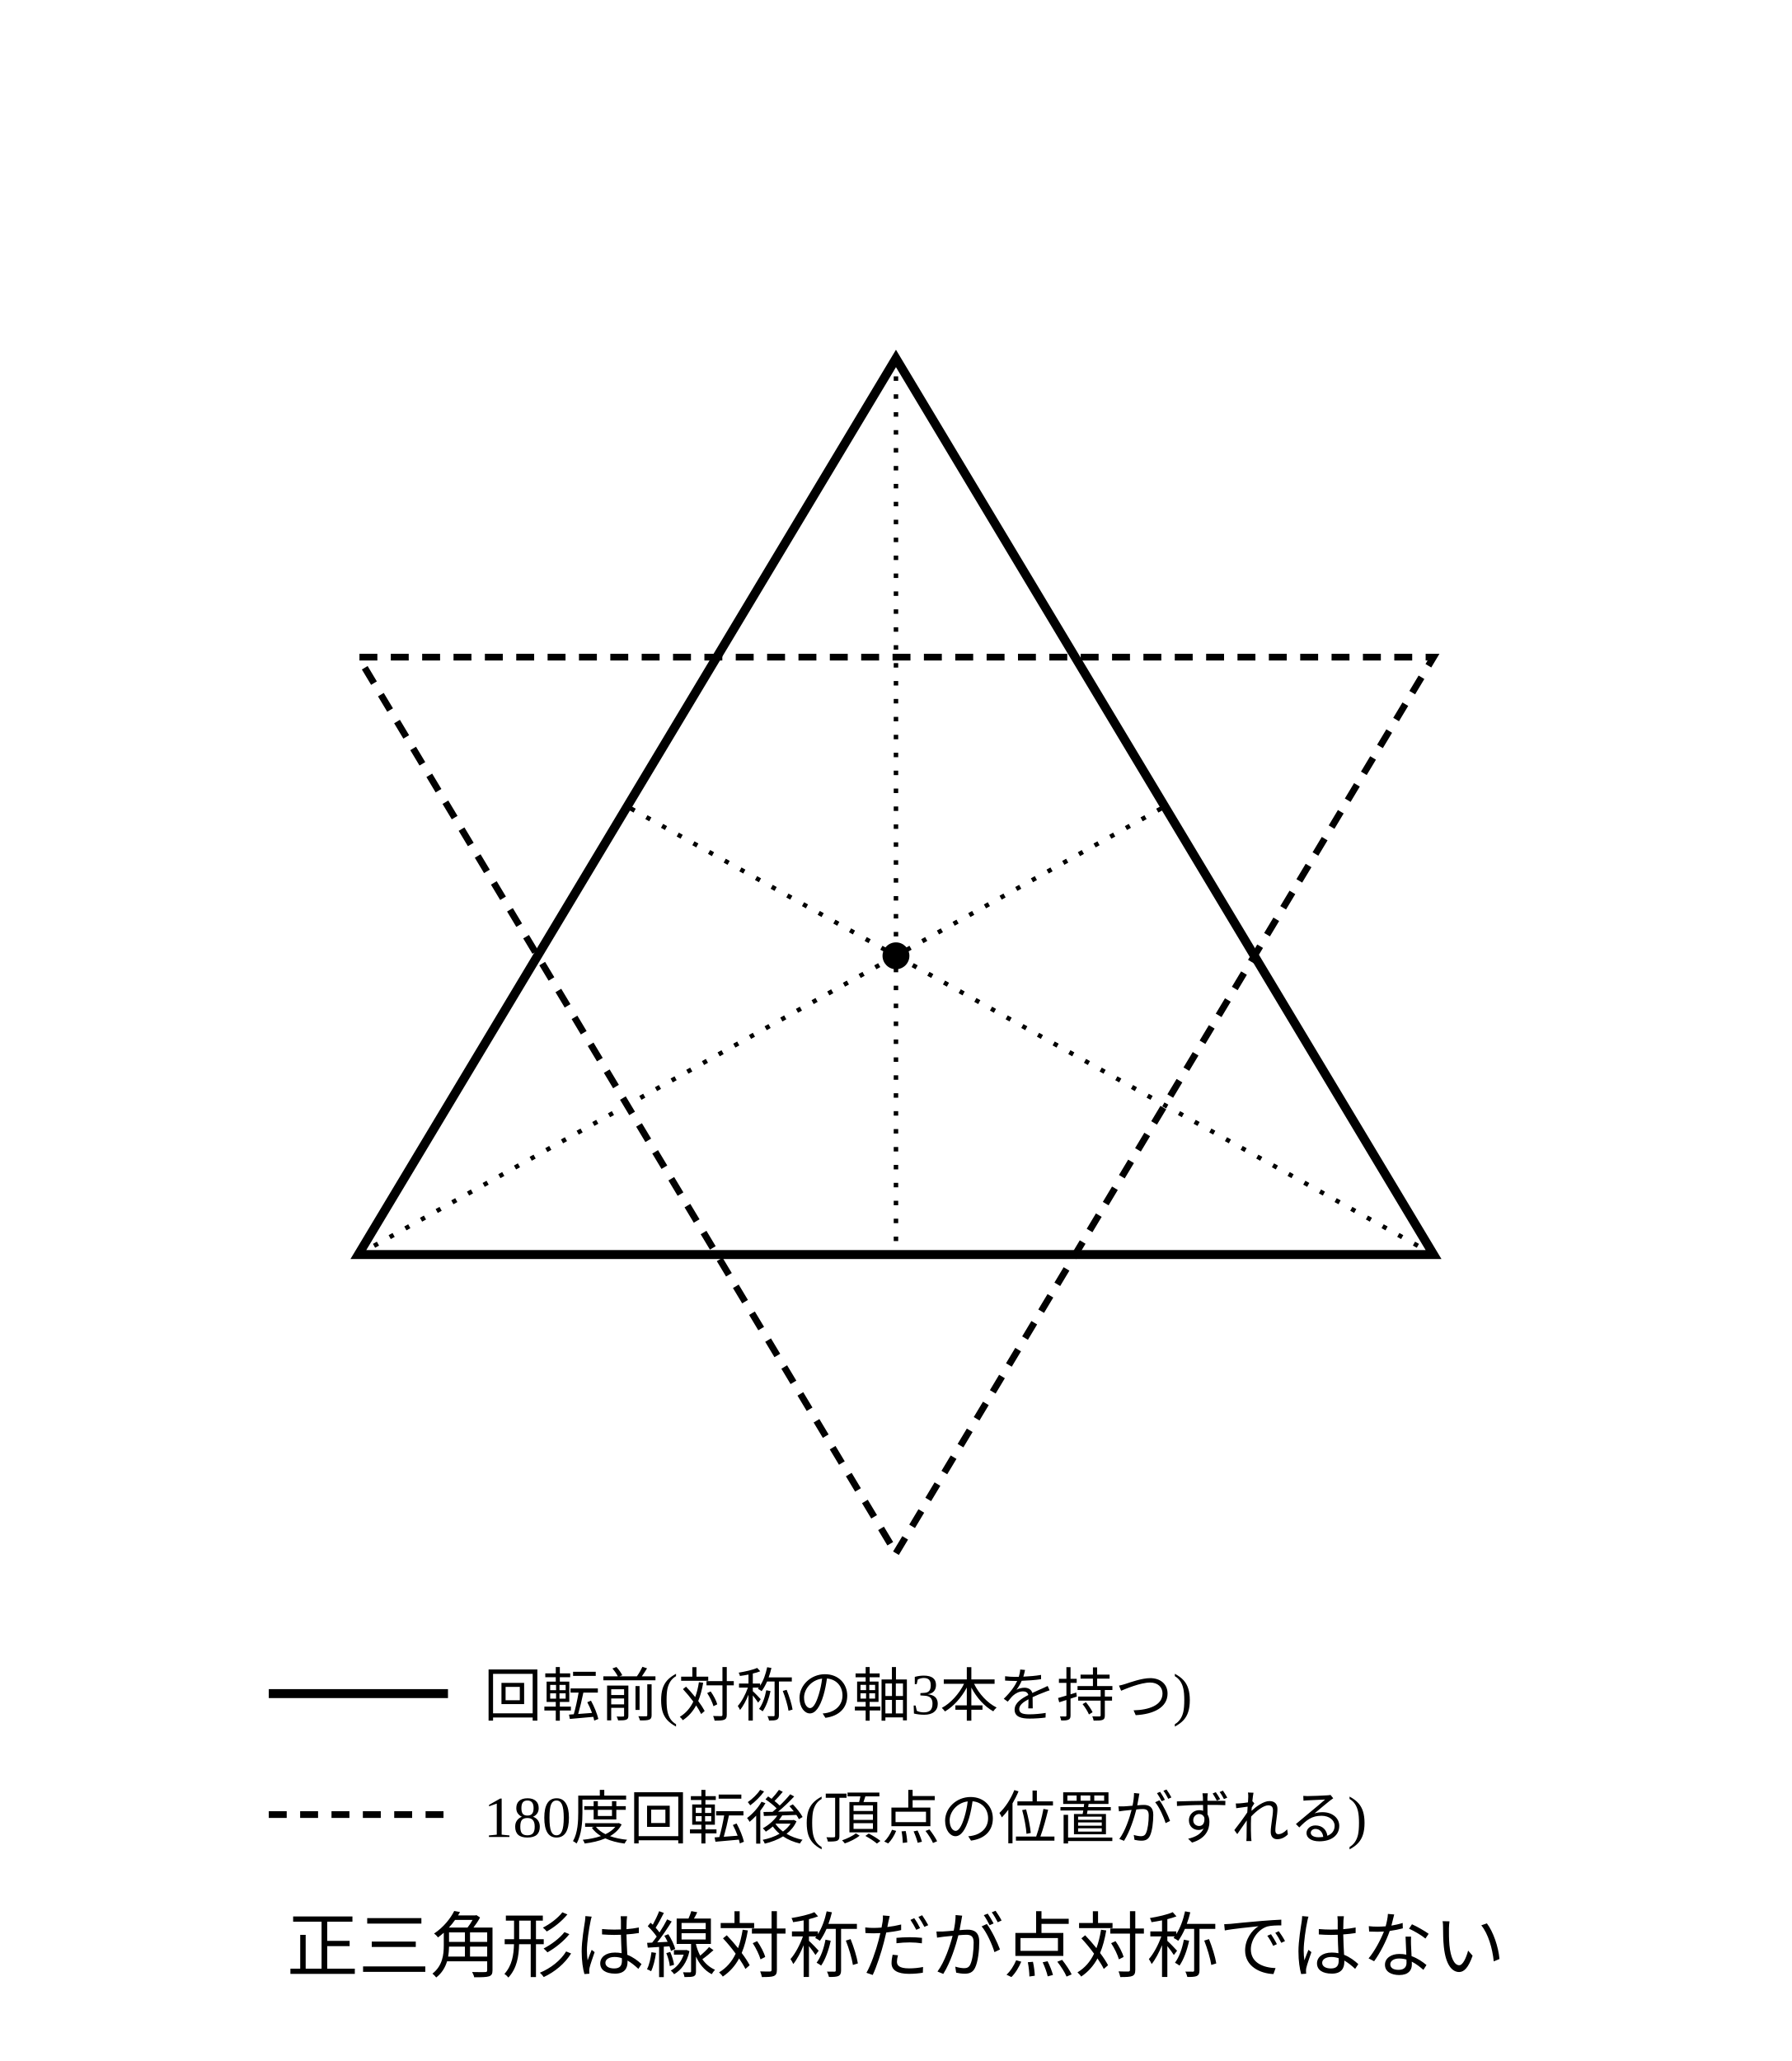
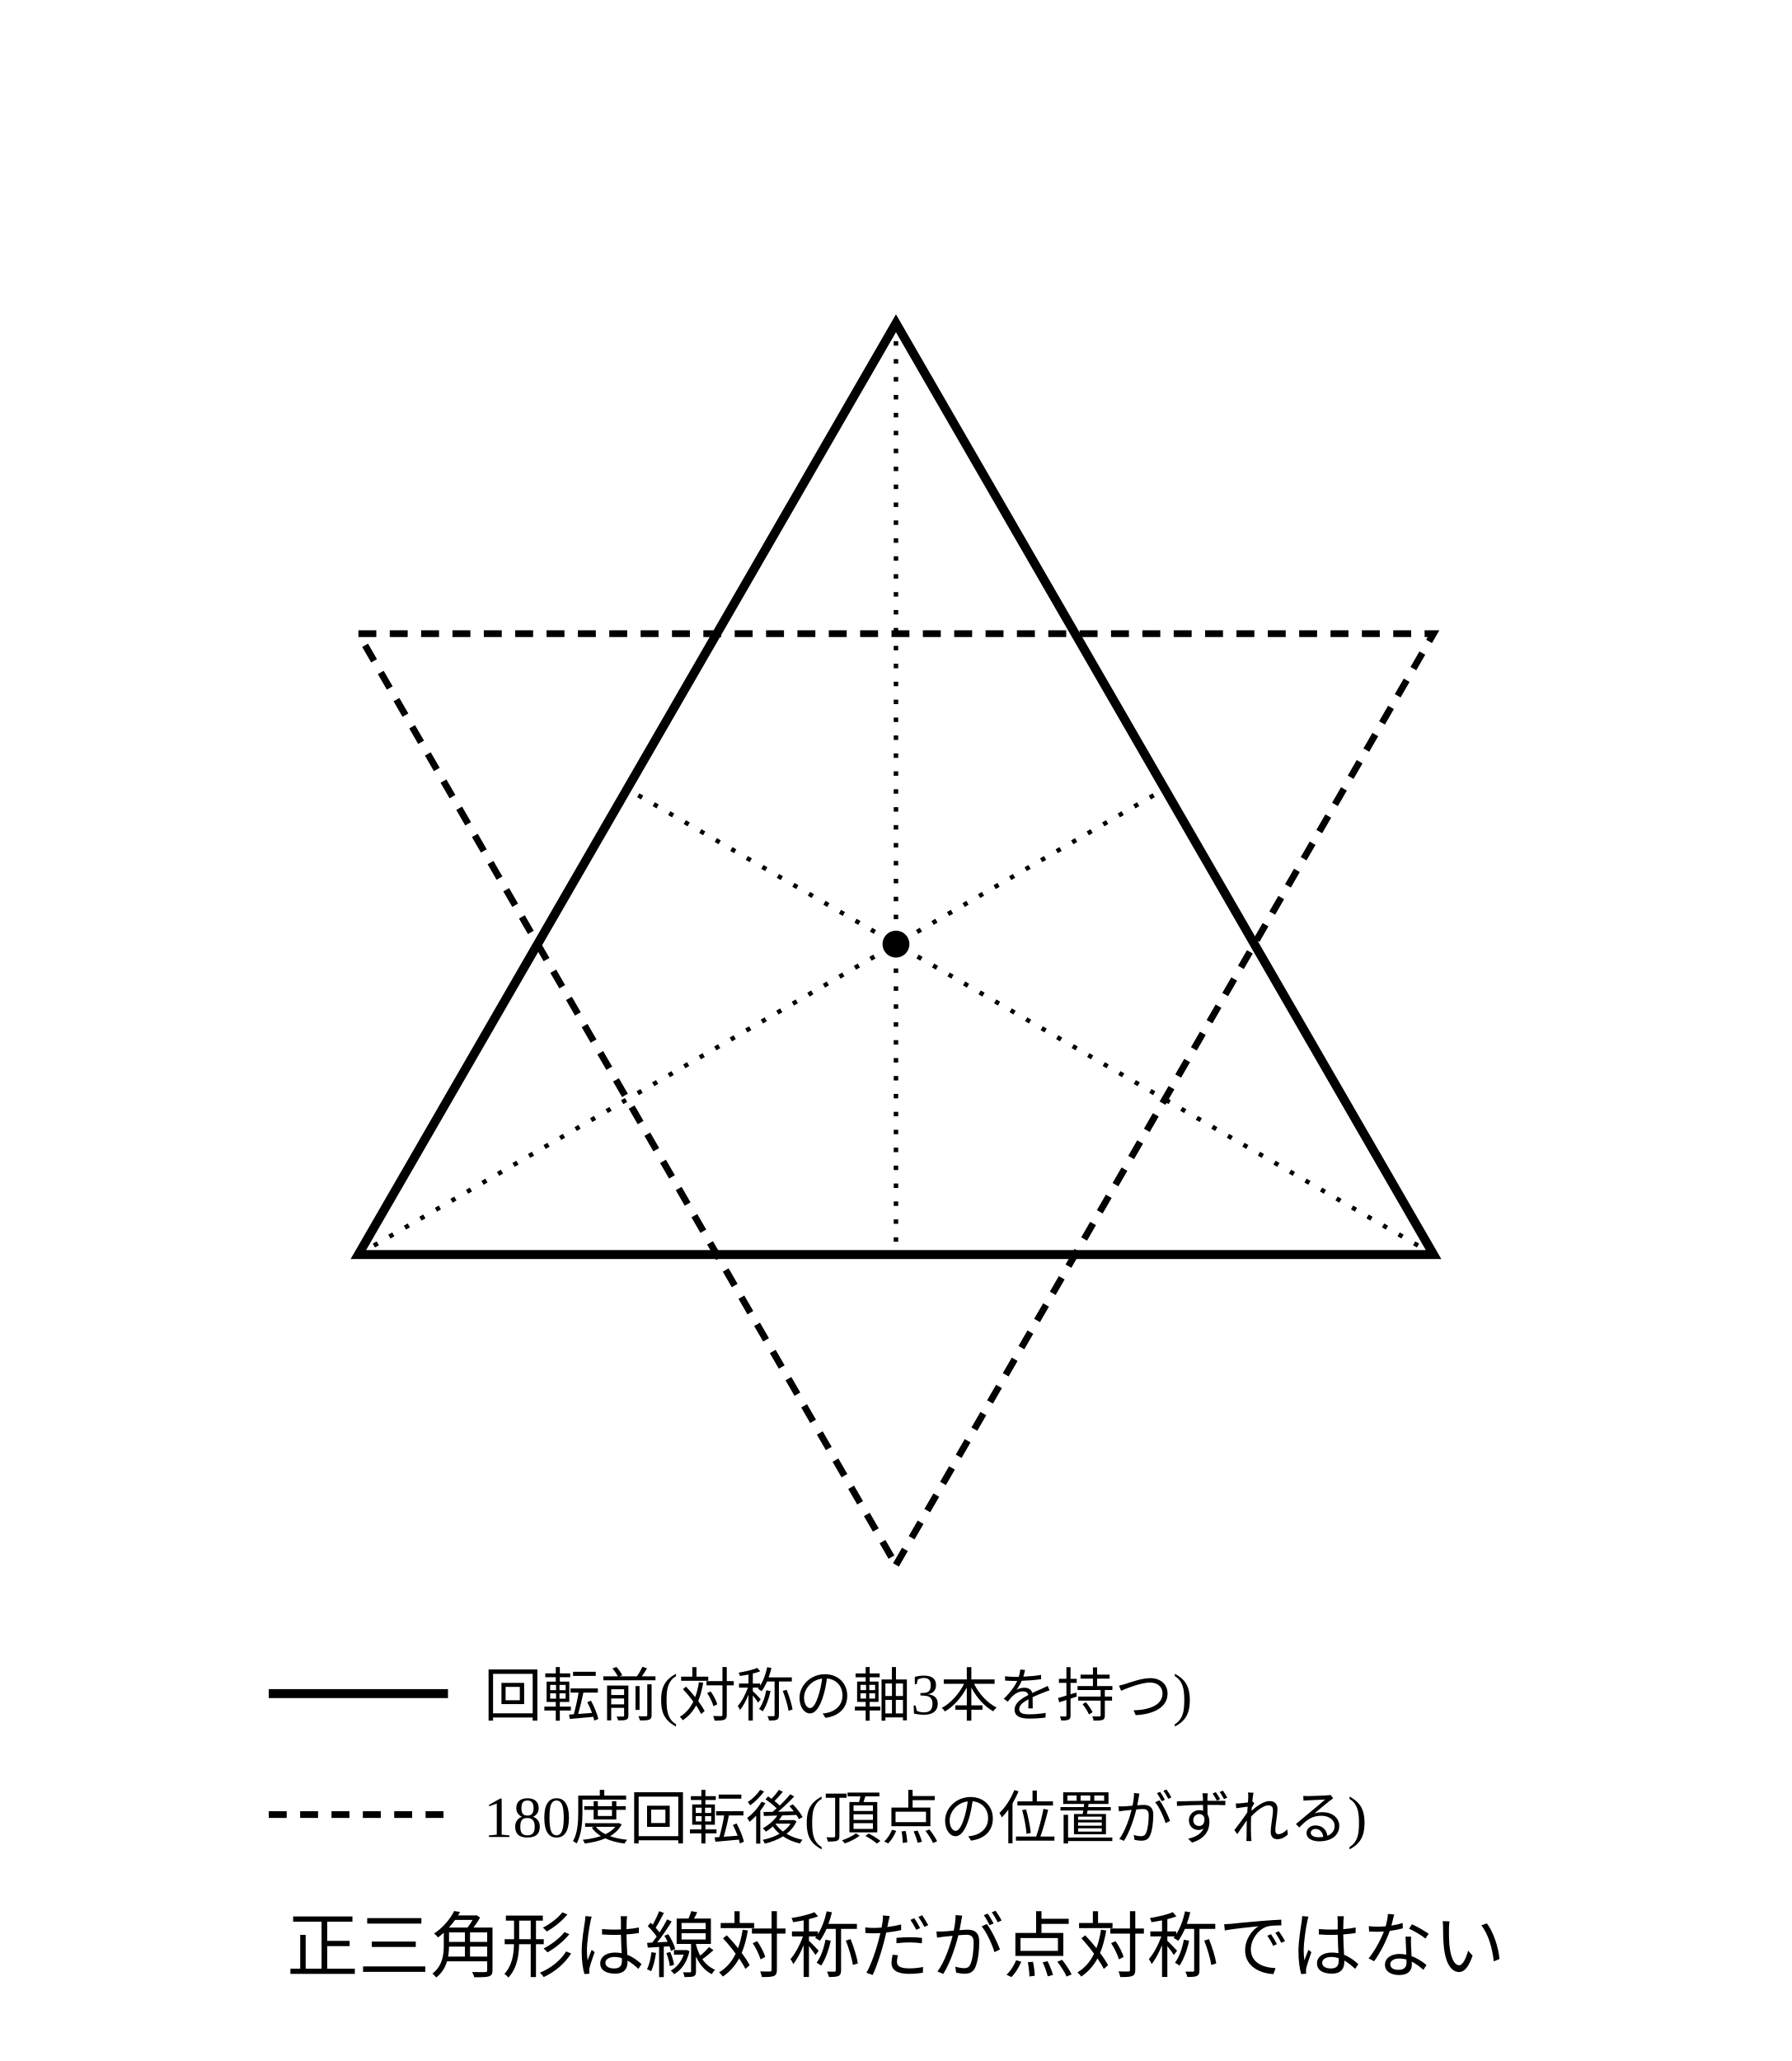
- <svg xmlns="http://www.w3.org/2000/svg" viewBox="0 0 400 460" role="img" aria-label="正三角形は頂点から対辺の中点へ引いた3本の対称の軸を持つ線対称な図形だが、180度回転させると元の位置(実線)から頂点の位置がずれる(破線)ため点対称ではないことを示す図">
-   <polygon points="200,80 80,280 320,280" fill="none" stroke="currentColor" stroke-width="2" />
-   <polygon points="200,346.67 320,146.67 80,146.67" fill="none" stroke="currentColor" stroke-width="1.5" stroke-dasharray="4 3" />
-   <line x1="200" y1="80" x2="200" y2="280" stroke="currentColor" stroke-width="1" stroke-dasharray="1 3" />
-   <line x1="80" y1="280" x2="260" y2="180" stroke="currentColor" stroke-width="1" stroke-dasharray="1 3" />
-   <line x1="320" y1="280" x2="140" y2="180" stroke="currentColor" stroke-width="1" stroke-dasharray="1 3" />
-   <circle cx="200" cy="213.33" r="3" fill="currentColor" />
+ <svg xmlns="http://www.w3.org/2000/svg" viewBox="0 0 400 460" role="img" aria-label="正三角形はそれぞれの頂点から向かい合う辺の真ん中の点へ引いた3本の対称の軸を持つ線対称な図形だが、180度回転させると元の位置(実線)から頂点の位置がずれる(破線)ため点対称ではないことを示す図">
+   <polygon points="200,72.15 80,280 320,280" fill="none" stroke="currentColor" stroke-width="2" />
+   <polygon points="200,349.28 320,141.43 80,141.43" fill="none" stroke="currentColor" stroke-width="1.5" stroke-dasharray="4 3" />
+   <line x1="200" y1="72.15" x2="200" y2="280" stroke="currentColor" stroke-width="1" stroke-dasharray="1 3" />
+   <line x1="80" y1="280" x2="260" y2="176.07" stroke="currentColor" stroke-width="1" stroke-dasharray="1 3" />
+   <line x1="320" y1="280" x2="140" y2="176.07" stroke="currentColor" stroke-width="1" stroke-dasharray="1 3" />
+   <circle cx="200" cy="210.72" r="3" fill="currentColor" />
  <line x1="60" y1="378" x2="100" y2="378" stroke="currentColor" stroke-width="2" />
  <text x="108" y="383" font-size="13" fill="currentColor">回転前(対称の軸3本を持つ)</text>
  <line x1="60" y1="405" x2="100" y2="405" stroke="currentColor" stroke-width="1.5" stroke-dasharray="4 3" />
  <text x="108" y="410" font-size="13" fill="currentColor">180度回転後(頂点の位置がずれる)</text>
  <text x="200" y="440" font-size="16" text-anchor="middle" fill="currentColor">正三角形は線対称だが点対称ではない</text>
</svg>
